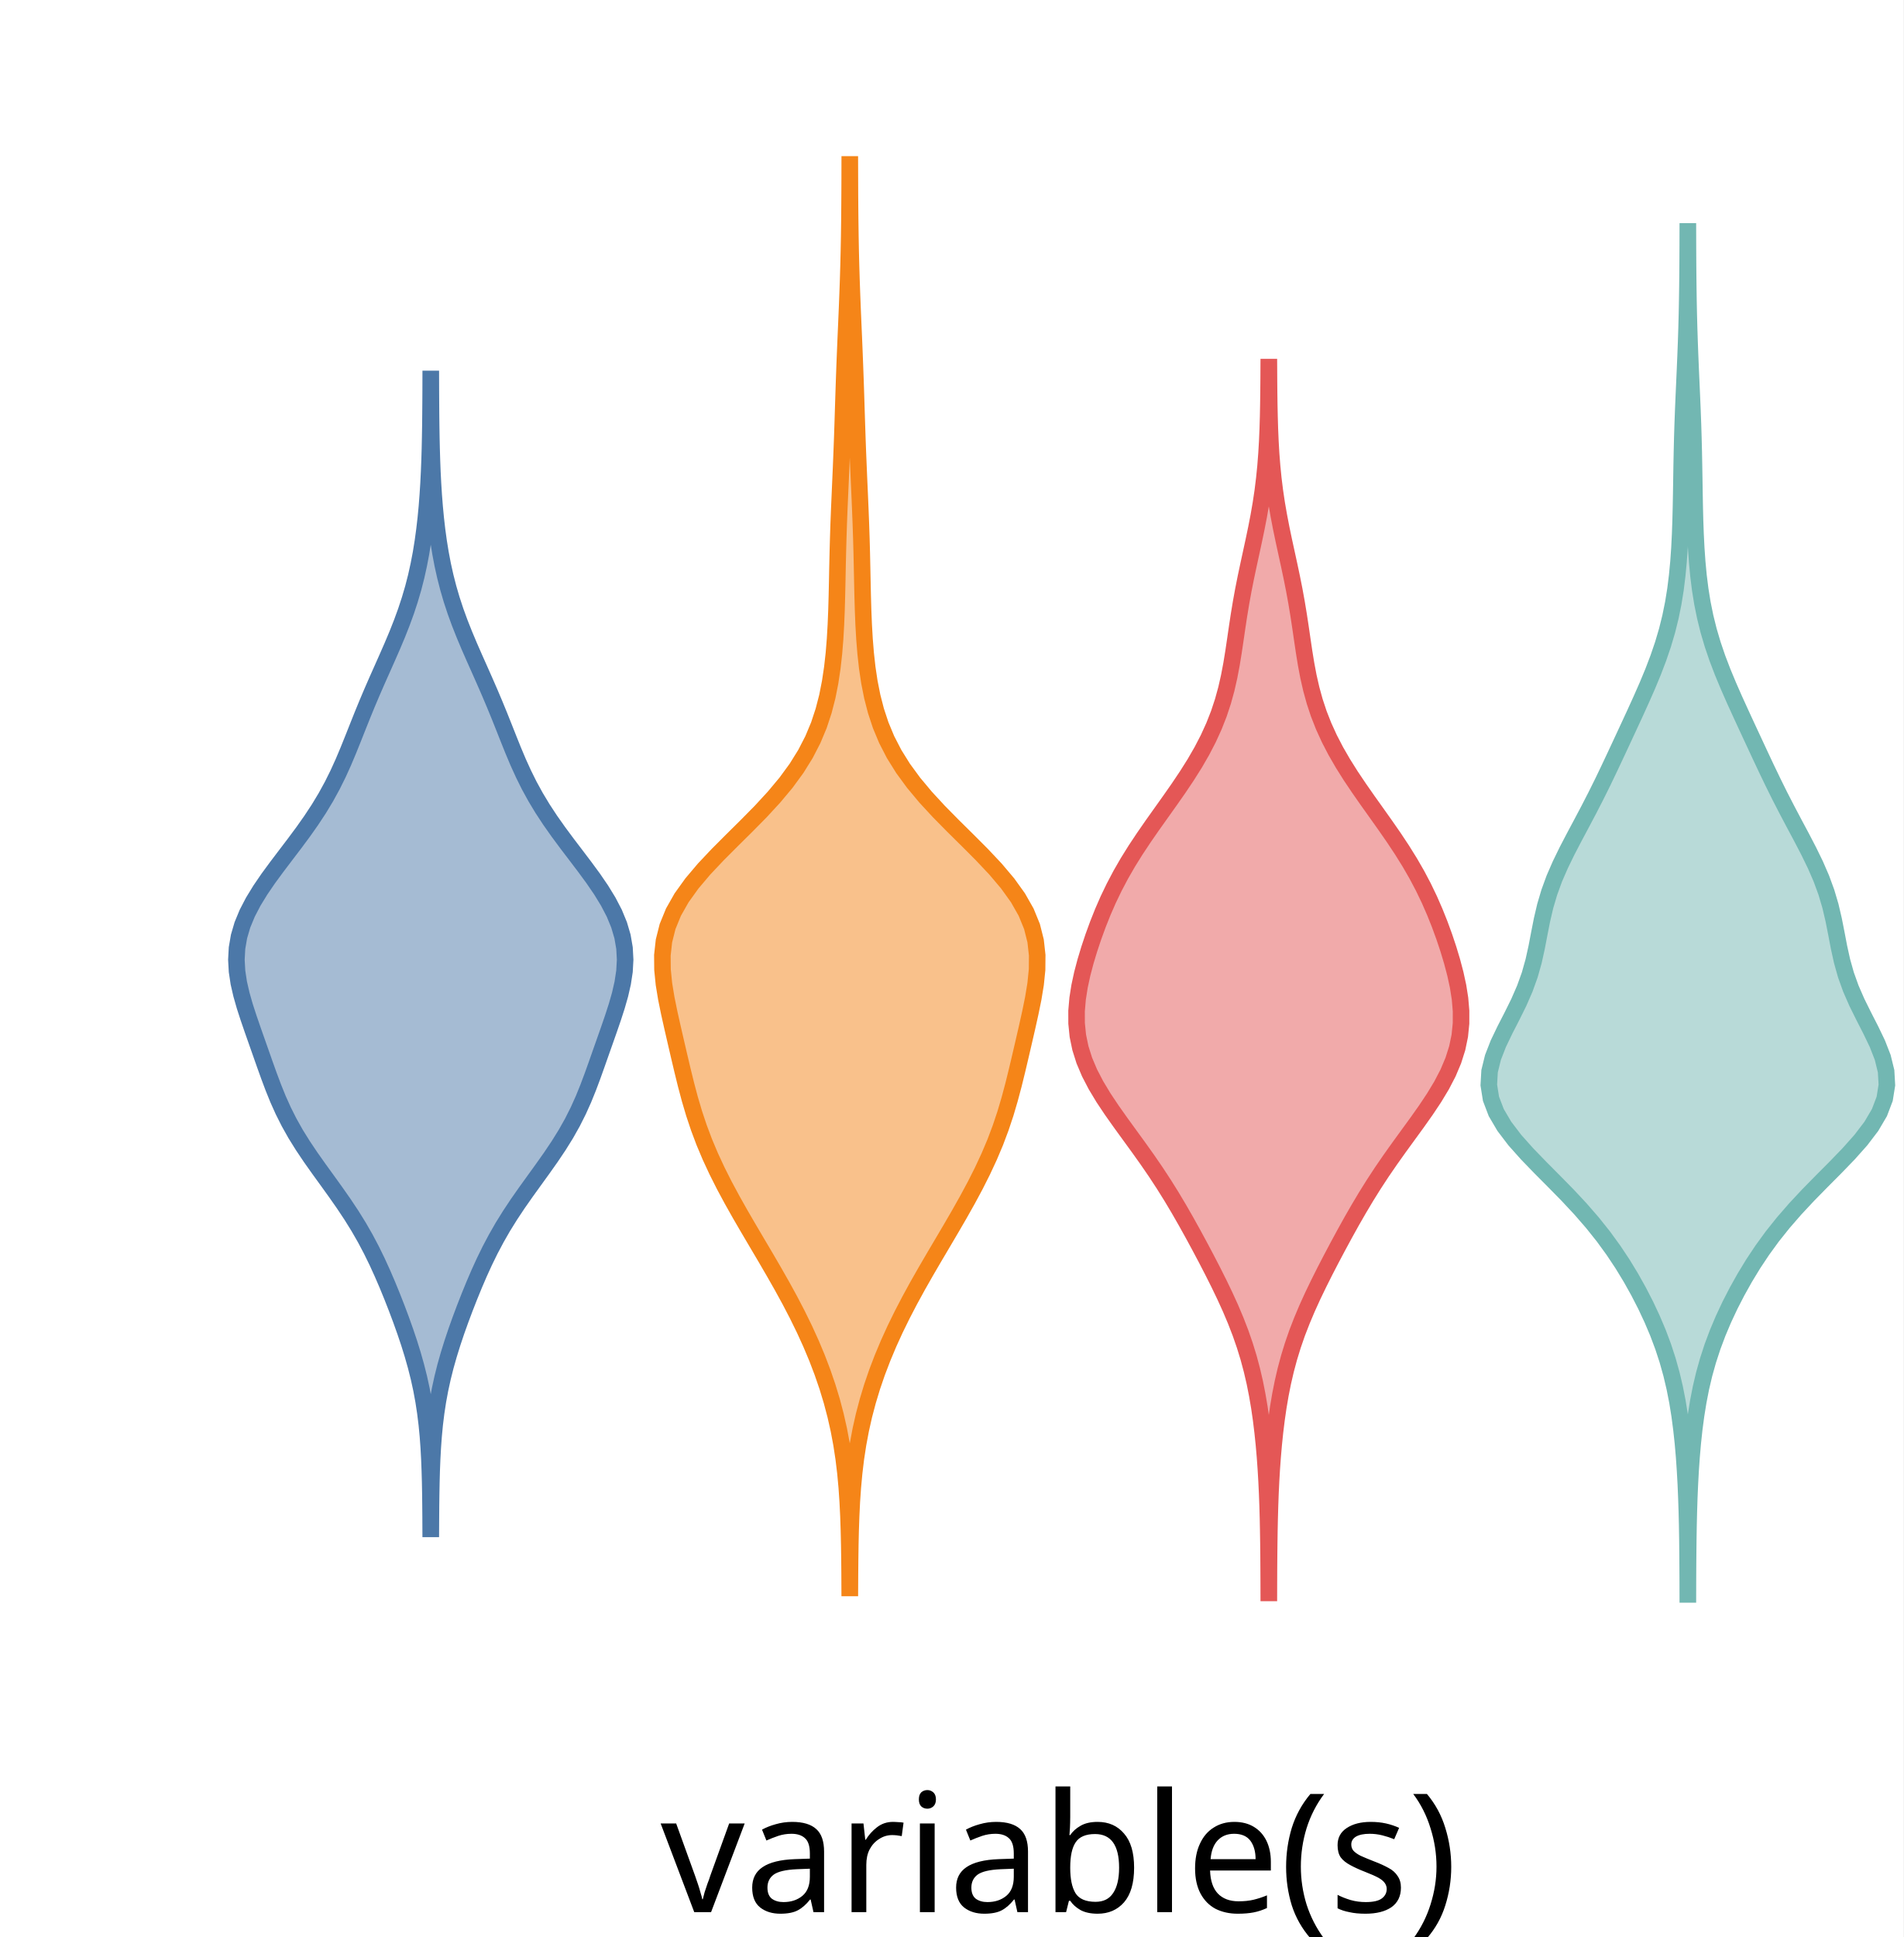
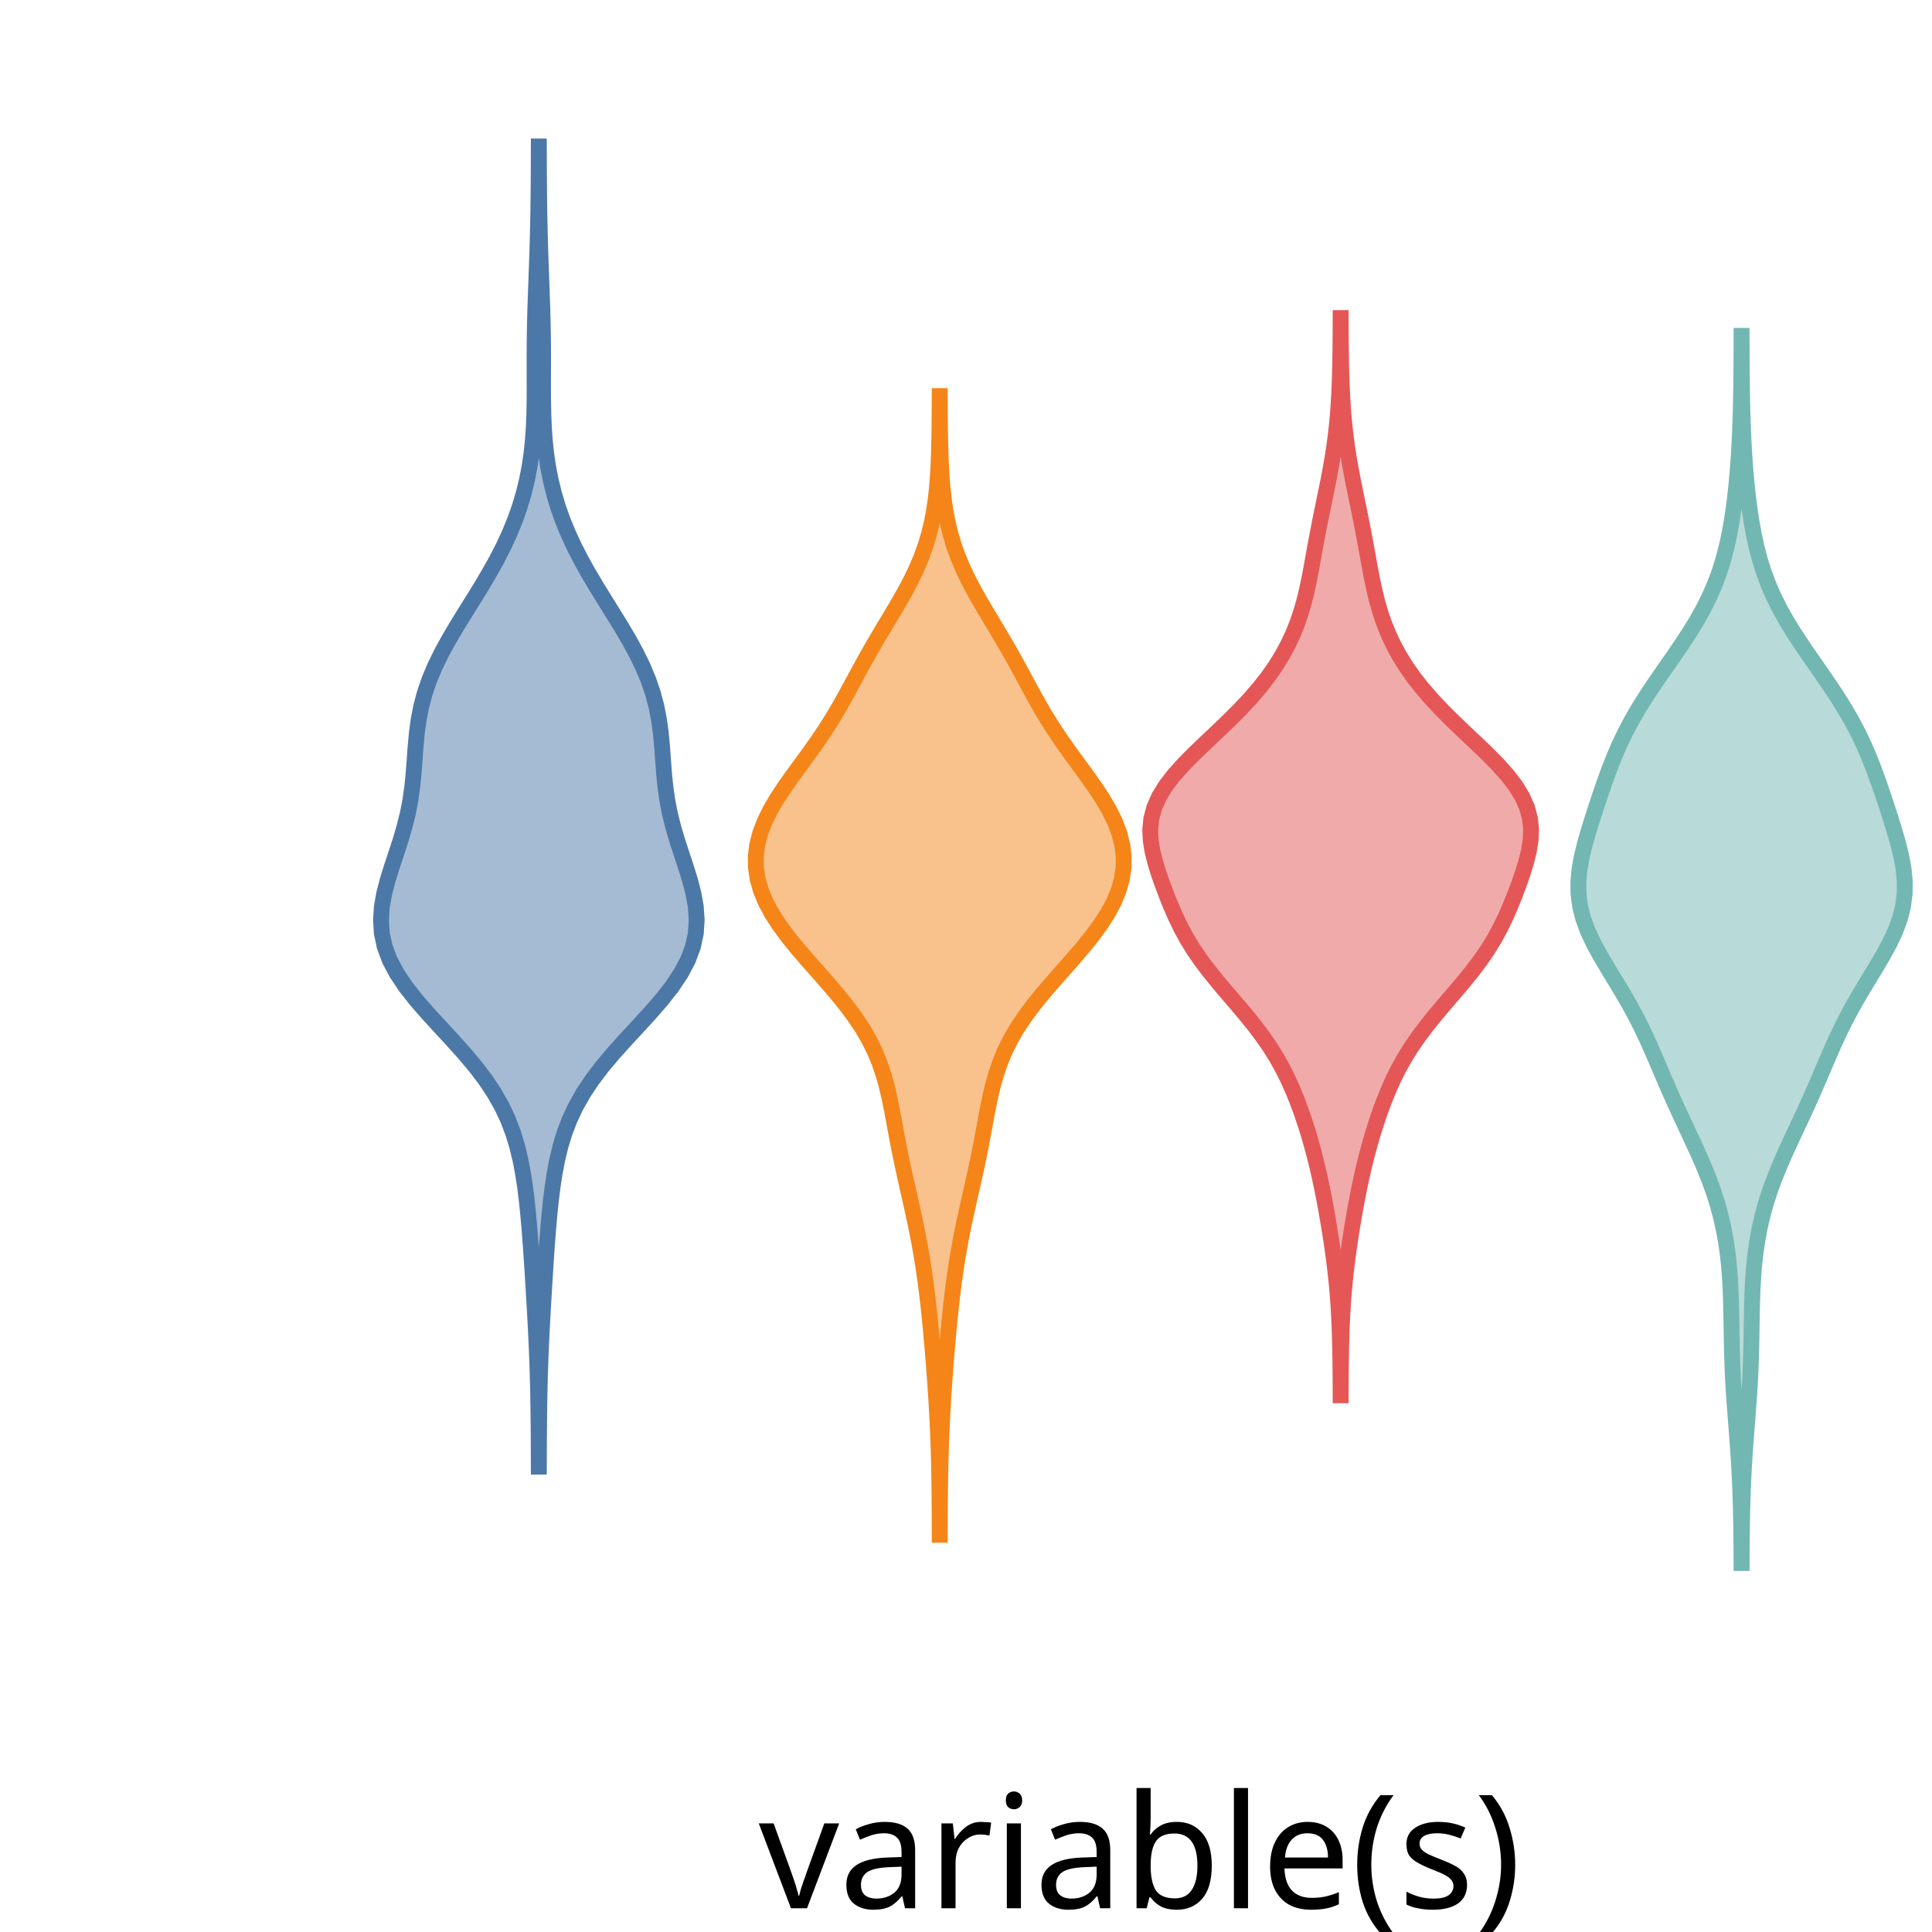
- <svg xmlns="http://www.w3.org/2000/svg" version="1.1" class="marks" width="115" height="117" viewBox="0 0 115 117">
-   <rect width="115" height="117" fill="white" />
-   <g fill="none" stroke-miterlimit="10" transform="translate(14,0)">
+ <svg xmlns="http://www.w3.org/2000/svg" version="1.1" class="marks" width="122" height="122" viewBox="0 0 122 122">
+   <rect width="122" height="122" fill="white" />
+   <g fill="none" stroke-miterlimit="10" transform="translate(22,5)">
    <g class="mark-group role-frame root" role="graphics-object" aria-roledescription="group mark container">
      <g transform="translate(0,0)">
        <path class="background" aria-hidden="true" d="M0,0h100v100h-100Z" />
        <g>
          <g class="mark-group role-axis" role="graphics-symbol" aria-roledescription="axis" aria-label="X-axis for a discrete scale with 1 value: variable(s)">
            <g transform="translate(0.5,100.5)">
              <path class="background" aria-hidden="true" d="M0,0h0v0h0Z" pointer-events="none" />
              <g>
                <g class="mark-rule role-axis-tick" pointer-events="none">
                  <line transform="translate(50,0)" x2="0" y2="5" stroke="white" stroke-width="1.01" opacity="1" />
                </g>
                <g class="mark-text role-axis-label" pointer-events="none">
                  <text text-anchor="middle" transform="translate(49.5,15)" font-family="sans-serif" font-size="10px" font-style="normal" font-weight="400" fill="black" opacity="1">variable(s)</text>
                </g>
              </g>
              <path class="foreground" aria-hidden="true" d="" pointer-events="none" display="none" />
            </g>
          </g>
-           <g class="mark-group role-axis" role="graphics-symbol" aria-roledescription="axis" aria-label="Y-axis for a linear scale with values from −4 to 6">
+           <g class="mark-group role-axis" role="graphics-symbol" aria-roledescription="axis" aria-label="Y-axis for a linear scale with values from −5 to 5">
            <g transform="translate(0.5,0.5)">
              <path class="background" aria-hidden="true" d="M0,0h0v0h0Z" pointer-events="none" />
              <g>
                <g class="mark-rule role-axis-tick" pointer-events="none">
-                   <line transform="translate(0,60)" x2="-5" y2="0" stroke="white" stroke-width="1.01" opacity="1" />
-                   <line transform="translate(0,10)" x2="-5" y2="0" stroke="white" stroke-width="1.01" opacity="1" />
+                   <line transform="translate(0,100)" x2="-5" y2="0" stroke="white" stroke-width="1.01" opacity="1" />
+                   <line transform="translate(0,50)" x2="-5" y2="0" stroke="white" stroke-width="1.01" opacity="1" />
+                   <line transform="translate(0,0)" x2="-5" y2="0" stroke="white" stroke-width="1.01" opacity="1" />
                </g>
                <g class="mark-text role-axis-label" pointer-events="none">
-                   <text text-anchor="end" transform="translate(-7,63)" font-family="sans-serif" font-size="10px" font-style="normal" font-weight="400" fill="white" opacity="1">0</text>
-                   <text text-anchor="end" transform="translate(-7,13)" font-family="sans-serif" font-size="10px" font-style="normal" font-weight="400" fill="white" opacity="1">5</text>
+                   <text text-anchor="end" transform="translate(-7,103)" font-family="sans-serif" font-size="10px" font-style="normal" font-weight="400" fill="white" opacity="1">−5</text>
+                   <text text-anchor="end" transform="translate(-7,53)" font-family="sans-serif" font-size="10px" font-style="normal" font-weight="400" fill="white" opacity="1">0</text>
+                   <text text-anchor="end" transform="translate(-7,3)" font-family="sans-serif" font-size="10px" font-style="normal" font-weight="400" fill="white" opacity="1">5</text>
                </g>
              </g>
              <path class="foreground" aria-hidden="true" d="" pointer-events="none" display="none" />
            </g>
          </g>
          <g class="mark-group role-scope" role="graphics-object" aria-roledescription="group mark container">
            <g transform="translate(0,0)">
              <path class="background" aria-hidden="true" d="M0,0h0v0h0Z" />
              <g>
                <g class="mark-group role-scope" role="graphics-object" aria-roledescription="group mark container">
                  <g transform="translate(0,0)">
                    <path class="background" aria-hidden="true" d="M0,0h24.051v100h-24.051Z" />
                    <g>
                      <g class="mark-area role-mark" role="graphics-symbol" aria-roledescription="area mark container">
-                         <path d="M12.03,92.347L12.034,91.645L12.039,90.944L12.048,90.242L12.061,89.54L12.08,88.839L12.108,88.137L12.146,87.436L12.197,86.734L12.264,86.032L12.35,85.331L12.457,84.629L12.587,83.928L12.74,83.226L12.916,82.524L13.115,81.823L13.333,81.121L13.568,80.42L13.819,79.718L14.082,79.017L14.357,78.315L14.644,77.613L14.945,76.912L15.265,76.21L15.608,75.509L15.98,74.807L16.382,74.105L16.818,73.404L17.284,72.702L17.775,72.001L18.281,71.299L18.788,70.597L19.284,69.896L19.755,69.194L20.191,68.493L20.586,67.791L20.939,67.089L21.254,66.388L21.538,65.686L21.801,64.985L22.052,64.283L22.299,63.581L22.547,62.88L22.794,62.178L23.035,61.477L23.262,60.775L23.463,60.073L23.623,59.372L23.73,58.67L23.769,57.969L23.731,57.267L23.61,56.565L23.403,55.864L23.114,55.162L22.749,54.461L22.319,53.759L21.839,53.057L21.324,52.356L20.792,51.654L20.258,50.953L19.738,50.251L19.243,49.55L18.782,48.848L18.359,48.146L17.974,47.445L17.626,46.743L17.307,46.042L17.011,45.34L16.729,44.638L16.451,43.937L16.171,43.235L15.883,42.534L15.586,41.832L15.28,41.13L14.969,40.429L14.656,39.727L14.349,39.026L14.054,38.324L13.776,37.622L13.52,36.921L13.289,36.219L13.084,35.518L12.904,34.816L12.748,34.114L12.615,33.413L12.501,32.711L12.405,32.01L12.325,31.308L12.258,30.606L12.203,29.905L12.159,29.203L12.123,28.502L12.096,27.8L12.075,27.098L12.059,26.397L12.048,25.695L12.04,24.994L12.035,24.292L12.031,23.591L12.029,22.889L12.022,22.889L12.02,23.591L12.016,24.292L12.01,24.994L12.003,25.695L11.991,26.397L11.976,27.098L11.955,27.8L11.927,28.502L11.892,29.203L11.847,29.905L11.793,30.606L11.726,31.308L11.645,32.01L11.549,32.711L11.436,33.413L11.302,34.114L11.147,34.816L10.967,35.518L10.761,36.219L10.53,36.921L10.274,37.622L9.997,38.324L9.701,39.026L9.394,39.727L9.082,40.429L8.77,41.13L8.464,41.832L8.167,42.534L7.88,43.235L7.6,43.937L7.322,44.638L7.039,45.34L6.743,46.042L6.425,46.743L6.076,47.445L5.692,48.146L5.269,48.848L4.807,49.55L4.313,50.251L3.792,50.953L3.259,51.654L2.727,52.356L2.212,53.057L1.732,53.759L1.302,54.461L0.937,55.162L0.647,55.864L0.441,56.565L0.32,57.267L0.282,57.969L0.321,58.67L0.427,59.372L0.588,60.073L0.788,60.775L1.016,61.477L1.257,62.178L1.504,62.88L1.751,63.581L1.998,64.283L2.25,64.985L2.513,65.686L2.797,66.388L3.112,67.089L3.465,67.791L3.859,68.493L4.295,69.194L4.766,69.896L5.262,70.597L5.77,71.299L6.275,72.001L6.766,72.702L7.233,73.404L7.668,74.105L8.071,74.807L8.442,75.509L8.785,76.21L9.105,76.912L9.407,77.613L9.694,78.315L9.969,79.017L10.232,79.718L10.482,80.42L10.718,81.121L10.936,81.823L11.134,82.524L11.311,83.226L11.464,83.928L11.593,84.629L11.7,85.331L11.786,86.032L11.854,86.734L11.905,87.436L11.943,88.137L11.97,88.839L11.99,89.54L12.003,90.242L12.011,90.944L12.017,91.645L12.02,92.347Z" fill="#4c78a8" fill-opacity="0.5" stroke="#4c78a8" stroke-width="1" />
+                         <path d="M12.028,87.618L12.03,86.776L12.034,85.934L12.04,85.091L12.049,84.249L12.061,83.407L12.078,82.565L12.101,81.723L12.129,80.881L12.163,80.039L12.202,79.196L12.246,78.354L12.292,77.512L12.342,76.67L12.393,75.828L12.446,74.986L12.502,74.144L12.562,73.302L12.628,72.459L12.703,71.617L12.791,70.775L12.896,69.933L13.024,69.091L13.185,68.249L13.386,67.407L13.641,66.564L13.96,65.722L14.354,64.88L14.829,64.038L15.389,63.196L16.028,62.354L16.736,61.512L17.492,60.67L18.272,59.827L19.044,58.985L19.777,58.143L20.438,57.301L21,56.459L21.444,55.617L21.758,54.775L21.939,53.932L21.994,53.09L21.936,52.248L21.786,51.406L21.566,50.564L21.304,49.722L21.024,48.88L20.751,48.038L20.504,47.195L20.296,46.353L20.134,45.511L20.016,44.669L19.932,43.827L19.869,42.985L19.808,42.143L19.73,41.3L19.616,40.458L19.453,39.616L19.229,38.774L18.941,37.932L18.589,37.09L18.178,36.248L17.718,35.406L17.221,34.563L16.702,33.721L16.176,32.879L15.658,32.037L15.158,31.195L14.689,30.353L14.257,29.511L13.868,28.668L13.524,27.826L13.227,26.984L12.977,26.142L12.772,25.3L12.609,24.458L12.487,23.616L12.399,22.774L12.342,21.931L12.31,21.089L12.295,20.247L12.292,19.405L12.294,18.563L12.296,17.721L12.293,16.879L12.283,16.036L12.266,15.194L12.243,14.352L12.214,13.51L12.183,12.668L12.152,11.826L12.123,10.984L12.097,10.142L12.077,9.299L12.06,8.457L12.048,7.615L12.04,6.773L12.034,5.931L12.03,5.089L12.028,4.247L12.022,4.247L12.02,5.089L12.017,5.931L12.011,6.773L12.002,7.615L11.99,8.457L11.974,9.299L11.953,10.142L11.928,10.984L11.899,11.826L11.868,12.668L11.837,13.51L11.808,14.352L11.784,15.194L11.767,16.036L11.758,16.879L11.755,17.721L11.757,18.563L11.759,19.405L11.756,20.247L11.741,21.089L11.708,21.931L11.651,22.774L11.564,23.616L11.441,24.458L11.279,25.3L11.074,26.142L10.824,26.984L10.527,27.826L10.183,28.668L9.794,29.511L9.362,30.353L8.892,31.195L8.393,32.037L7.874,32.879L7.348,33.721L6.83,34.563L6.333,35.406L5.873,36.248L5.462,37.09L5.109,37.932L4.821,38.774L4.598,39.616L4.435,40.458L4.321,41.3L4.243,42.143L4.182,42.985L4.118,43.827L4.035,44.669L3.917,45.511L3.755,46.353L3.547,47.195L3.3,48.038L3.027,48.88L2.747,49.722L2.484,50.564L2.265,51.406L2.114,52.248L2.057,53.09L2.111,53.932L2.292,54.775L2.606,55.617L3.05,56.459L3.613,57.301L4.274,58.143L5.006,58.985L5.779,59.827L6.559,60.67L7.315,61.512L8.023,62.354L8.662,63.196L9.221,64.038L9.697,64.88L10.09,65.722L10.409,66.564L10.664,67.407L10.866,68.249L11.026,69.091L11.155,69.933L11.26,70.775L11.347,71.617L11.423,72.459L11.489,73.302L11.549,74.144L11.605,74.986L11.658,75.828L11.709,76.67L11.758,77.512L11.805,78.354L11.849,79.196L11.888,80.039L11.922,80.881L11.95,81.723L11.972,82.565L11.989,83.407L12.002,84.249L12.011,85.091L12.016,85.934L12.02,86.776L12.022,87.618Z" fill="#4c78a8" fill-opacity="0.5" stroke="#4c78a8" stroke-width="1" />
                      </g>
                    </g>
                    <path class="foreground" aria-hidden="true" d="" display="none" />
                  </g>
                  <g transform="translate(25.31646,0)">
                    <path class="background" aria-hidden="true" d="M0,0h24.051v100h-24.051Z" />
                    <g>
                      <g class="mark-area role-mark" role="graphics-symbol" aria-roledescription="area mark container">
-                         <path d="M12.031,95.917L12.036,95.049L12.044,94.18L12.056,93.312L12.076,92.443L12.106,91.575L12.148,90.706L12.208,89.838L12.288,88.969L12.392,88.1L12.525,87.232L12.688,86.363L12.883,85.495L13.113,84.626L13.376,83.758L13.674,82.889L14.006,82.021L14.37,81.152L14.766,80.284L15.192,79.415L15.644,78.547L16.119,77.678L16.613,76.81L17.12,75.941L17.633,75.073L18.145,74.204L18.649,73.336L19.138,72.467L19.605,71.599L20.043,70.73L20.447,69.861L20.814,68.993L21.141,68.124L21.431,67.256L21.687,66.387L21.919,65.519L22.133,64.65L22.338,63.782L22.54,62.913L22.74,62.045L22.933,61.176L23.11,60.308L23.253,59.439L23.341,58.571L23.349,57.702L23.253,56.834L23.034,55.965L22.679,55.097L22.185,54.228L21.561,53.36L20.826,52.491L20.008,51.623L19.141,50.754L18.262,49.885L17.407,49.017L16.605,48.148L15.88,47.28L15.244,46.411L14.703,45.543L14.255,44.674L13.893,43.806L13.606,42.937L13.382,42.069L13.21,41.2L13.08,40.332L12.984,39.463L12.914,38.595L12.864,37.726L12.829,36.858L12.804,35.989L12.785,35.121L12.767,34.252L12.748,33.384L12.724,32.515L12.695,31.646L12.661,30.778L12.624,29.909L12.585,29.041L12.548,28.172L12.512,27.304L12.48,26.435L12.451,25.567L12.423,24.698L12.396,23.83L12.367,22.961L12.335,22.093L12.301,21.224L12.265,20.356L12.227,19.487L12.19,18.619L12.156,17.75L12.125,16.882L12.099,16.013L12.077,15.145L12.061,14.276L12.049,13.408L12.04,12.539L12.034,11.67L12.031,10.802L12.028,9.933L12.022,9.933L12.02,10.802L12.016,11.67L12.01,12.539L12.002,13.408L11.99,14.276L11.973,15.145L11.952,16.013L11.926,16.882L11.895,17.75L11.861,18.619L11.824,19.487L11.786,20.356L11.75,21.224L11.715,22.093L11.684,22.961L11.655,23.83L11.627,24.698L11.6,25.567L11.571,26.435L11.538,27.304L11.503,28.172L11.465,29.041L11.427,29.909L11.389,30.778L11.355,31.646L11.327,32.515L11.303,33.384L11.283,34.252L11.266,35.121L11.247,35.989L11.222,36.858L11.187,37.726L11.137,38.595L11.067,39.463L10.97,40.332L10.84,41.2L10.669,42.069L10.445,42.937L10.158,43.806L9.795,44.674L9.347,45.543L8.807,46.411L8.171,47.28L7.445,48.148L6.644,49.017L5.788,49.885L4.91,50.754L4.043,51.623L3.224,52.491L2.489,53.36L1.865,54.228L1.372,55.097L1.017,55.965L0.798,56.834L0.702,57.702L0.71,58.571L0.797,59.439L0.94,60.308L1.117,61.176L1.311,62.045L1.511,62.913L1.713,63.782L1.918,64.65L2.132,65.519L2.363,66.387L2.62,67.256L2.91,68.124L3.237,68.993L3.603,69.861L4.007,70.73L4.445,71.599L4.912,72.467L5.401,73.336L5.906,74.204L6.418,75.073L6.931,75.941L7.437,76.81L7.931,77.678L8.407,78.547L8.859,79.415L9.285,80.284L9.68,81.152L10.045,82.021L10.376,82.889L10.674,83.758L10.938,84.626L11.167,85.495L11.363,86.363L11.526,87.232L11.658,88.1L11.763,88.969L11.843,89.838L11.902,90.706L11.945,91.575L11.974,92.443L11.994,93.312L12.007,94.18L12.015,95.049L12.019,95.917Z" fill="#f58518" fill-opacity="0.5" stroke="#f58518" stroke-width="1" />
+                         <path d="M12.028,91.919L12.03,91.192L12.034,90.466L12.039,89.74L12.046,89.013L12.056,88.287L12.069,87.561L12.088,86.835L12.111,86.108L12.139,85.382L12.173,84.656L12.211,83.929L12.255,83.203L12.304,82.477L12.356,81.75L12.411,81.024L12.47,80.298L12.532,79.571L12.599,78.845L12.67,78.119L12.747,77.392L12.831,76.666L12.924,75.94L13.026,75.213L13.14,74.487L13.264,73.761L13.4,73.034L13.547,72.308L13.702,71.582L13.864,70.855L14.029,70.129L14.192,69.403L14.352,68.676L14.504,67.95L14.648,67.224L14.784,66.497L14.918,65.771L15.054,65.045L15.202,64.318L15.372,63.592L15.574,62.866L15.819,62.139L16.117,61.413L16.474,60.687L16.894,59.96L17.375,59.234L17.913,58.508L18.5,57.781L19.121,57.055L19.761,56.329L20.402,55.602L21.027,54.876L21.616,54.15L22.153,53.423L22.623,52.697L23.013,51.971L23.316,51.244L23.523,50.518L23.632,49.792L23.641,49.065L23.55,48.339L23.363,47.613L23.087,46.886L22.73,46.16L22.305,45.434L21.826,44.707L21.312,43.981L20.781,43.255L20.251,42.528L19.736,41.802L19.247,41.076L18.788,40.349L18.358,39.623L17.951,38.897L17.557,38.17L17.166,37.444L16.769,36.718L16.36,35.991L15.937,35.265L15.504,34.539L15.067,33.812L14.637,33.086L14.225,32.36L13.841,31.633L13.492,30.907L13.186,30.181L12.923,29.454L12.705,28.728L12.529,28.002L12.39,27.275L12.284,26.549L12.204,25.823L12.146,25.096L12.105,24.37L12.077,23.644L12.058,22.917L12.045,22.191L12.037,21.465L12.032,20.738L12.029,20.012L12.021,20.012L12.018,20.738L12.013,21.465L12.005,22.191L11.993,22.917L11.974,23.644L11.945,24.37L11.904,25.096L11.847,25.823L11.767,26.549L11.661,27.275L11.522,28.002L11.345,28.728L11.127,29.454L10.865,30.181L10.558,30.907L10.21,31.633L9.826,32.36L9.413,33.086L8.984,33.812L8.547,34.539L8.114,35.265L7.691,35.991L7.282,36.718L6.884,37.444L6.493,38.17L6.099,38.897L5.692,39.623L5.262,40.349L4.804,41.076L4.314,41.802L3.8,42.528L3.269,43.255L2.739,43.981L2.225,44.707L1.746,45.434L1.321,46.16L0.964,46.886L0.687,47.613L0.501,48.339L0.41,49.065L0.419,49.792L0.527,50.518L0.735,51.244L1.037,51.971L1.428,52.697L1.898,53.423L2.435,54.15L3.024,54.876L3.648,55.602L4.29,56.329L4.93,57.055L5.551,57.781L6.137,58.508L6.675,59.234L7.157,59.96L7.576,60.687L7.933,61.413L8.231,62.139L8.477,62.866L8.679,63.592L8.848,64.318L8.996,65.045L9.133,65.771L9.266,66.497L9.403,67.224L9.547,67.95L9.699,68.676L9.858,69.403L10.022,70.129L10.186,70.855L10.348,71.582L10.504,72.308L10.65,73.034L10.786,73.761L10.911,74.487L11.024,75.213L11.127,75.94L11.22,76.666L11.304,77.392L11.381,78.119L11.452,78.845L11.518,79.571L11.581,80.298L11.639,81.024L11.695,81.75L11.747,82.477L11.795,83.203L11.839,83.929L11.878,84.656L11.912,85.382L11.94,86.108L11.963,86.835L11.981,87.561L11.995,88.287L12.005,89.013L12.012,89.74L12.017,90.466L12.02,91.192L12.022,91.919Z" fill="#f58518" fill-opacity="0.5" stroke="#f58518" stroke-width="1" />
                      </g>
                    </g>
                    <path class="foreground" aria-hidden="true" d="" display="none" />
                  </g>
                  <g transform="translate(50.63291,0)">
                    <path class="background" aria-hidden="true" d="M0,0h24.051v100h-24.051Z" />
                    <g>
                      <g class="mark-area role-mark" role="graphics-symbol" aria-roledescription="area mark container">
-                         <path d="M12.029,96.217L12.031,95.469L12.034,94.721L12.04,93.973L12.048,93.225L12.059,92.478L12.075,91.73L12.096,90.982L12.123,90.234L12.158,89.486L12.202,88.738L12.256,87.99L12.321,87.242L12.398,86.494L12.49,85.747L12.598,84.999L12.725,84.251L12.874,83.503L13.047,82.755L13.248,82.007L13.478,81.259L13.737,80.511L14.027,79.764L14.343,79.016L14.683,78.268L15.044,77.52L15.419,76.772L15.807,76.024L16.204,75.276L16.609,74.528L17.024,73.78L17.453,73.033L17.899,72.285L18.366,71.537L18.856,70.789L19.37,70.041L19.902,69.293L20.446,68.545L20.99,67.797L21.519,67.049L22.016,66.302L22.467,65.554L22.856,64.806L23.172,64.058L23.409,63.31L23.564,62.562L23.639,61.814L23.64,61.066L23.577,60.319L23.459,59.571L23.296,58.823L23.099,58.075L22.874,57.327L22.624,56.579L22.351,55.831L22.052,55.083L21.725,54.335L21.366,53.588L20.971,52.84L20.54,52.092L20.074,51.344L19.578,50.596L19.059,49.848L18.528,49.1L17.995,48.352L17.473,47.604L16.971,46.857L16.501,46.109L16.069,45.361L15.681,44.613L15.34,43.865L15.046,43.117L14.798,42.369L14.592,41.621L14.421,40.873L14.28,40.126L14.158,39.378L14.047,38.63L13.938,37.882L13.824,37.134L13.7,36.386L13.564,35.638L13.415,34.89L13.257,34.143L13.094,33.395L12.931,32.647L12.775,31.899L12.631,31.151L12.501,30.403L12.39,29.655L12.297,28.907L12.223,28.159L12.164,27.412L12.121,26.664L12.089,25.916L12.067,25.168L12.051,24.42L12.041,23.672L12.035,22.924L12.031,22.176L12.02,22.176L12.016,22.924L12.009,23.672L11.999,24.42L11.984,25.168L11.962,25.916L11.93,26.664L11.886,27.412L11.828,28.159L11.753,28.907L11.661,29.655L11.549,30.403L11.42,31.151L11.275,31.899L11.119,32.647L10.957,33.395L10.794,34.143L10.636,34.89L10.487,35.638L10.351,36.386L10.227,37.134L10.113,37.882L10.004,38.63L9.893,39.378L9.771,40.126L9.629,40.873L9.459,41.621L9.253,42.369L9.005,43.117L8.711,43.865L8.37,44.613L7.982,45.361L7.55,46.109L7.079,46.857L6.578,47.604L6.055,48.352L5.523,49.1L4.991,49.848L4.473,50.596L3.976,51.344L3.51,52.092L3.079,52.84L2.685,53.588L2.325,54.335L1.998,55.083L1.7,55.831L1.427,56.579L1.177,57.327L0.951,58.075L0.754,58.823L0.592,59.571L0.474,60.319L0.41,61.066L0.412,61.814L0.487,62.562L0.642,63.31L0.878,64.058L1.195,64.806L1.584,65.554L2.034,66.302L2.532,67.049L3.061,67.797L3.604,68.545L4.148,69.293L4.681,70.041L5.195,70.789L5.685,71.537L6.152,72.285L6.598,73.033L7.026,73.78L7.442,74.528L7.847,75.276L8.244,76.024L8.631,76.772L9.007,77.52L9.367,78.268L9.708,79.016L10.024,79.764L10.313,80.511L10.573,81.259L10.803,82.007L11.003,82.755L11.177,83.503L11.325,84.251L11.453,84.999L11.561,85.747L11.652,86.494L11.73,87.242L11.795,87.99L11.848,88.738L11.892,89.486L11.927,90.234L11.955,90.982L11.976,91.73L11.991,92.478L12.003,93.225L12.011,93.973L12.016,94.721L12.02,95.469L12.022,96.217Z" fill="#e45756" fill-opacity="0.5" stroke="#e45756" stroke-width="1" />
+                         <path d="M12.029,83.109L12.032,82.421L12.036,81.734L12.043,81.047L12.053,80.36L12.068,79.673L12.089,78.986L12.118,78.299L12.155,77.611L12.202,76.924L12.26,76.237L12.329,75.55L12.408,74.863L12.497,74.176L12.595,73.489L12.701,72.801L12.814,72.114L12.933,71.427L13.06,70.74L13.195,70.053L13.341,69.366L13.497,68.678L13.667,67.991L13.852,67.304L14.051,66.617L14.266,65.93L14.499,65.243L14.753,64.556L15.03,63.868L15.336,63.181L15.677,62.494L16.06,61.807L16.488,61.12L16.963,60.433L17.482,59.746L18.038,59.058L18.618,58.371L19.208,57.684L19.79,56.997L20.346,56.31L20.864,55.623L21.334,54.935L21.753,54.248L22.125,53.561L22.455,52.874L22.754,52.187L23.03,51.5L23.288,50.813L23.526,50.125L23.738,49.438L23.909,48.751L24.02,48.064L24.051,47.377L23.981,46.69L23.798,46.002L23.494,45.315L23.073,44.628L22.544,43.941L21.928,43.254L21.249,42.567L20.532,41.88L19.803,41.192L19.086,40.505L18.399,39.818L17.755,39.131L17.162,38.444L16.624,37.757L16.143,37.07L15.718,36.382L15.347,35.695L15.026,35.008L14.752,34.321L14.519,33.634L14.323,32.947L14.156,32.259L14.01,31.572L13.879,30.885L13.754,30.198L13.63,29.511L13.503,28.824L13.371,28.137L13.233,27.449L13.091,26.762L12.95,26.075L12.811,25.388L12.68,24.701L12.558,24.014L12.45,23.326L12.355,22.639L12.276,21.952L12.211,21.265L12.159,20.578L12.119,19.891L12.09,19.204L12.068,18.516L12.053,17.829L12.043,17.142L12.036,16.455L12.032,15.768L12.029,15.081L12.022,15.081L12.019,15.768L12.015,16.455L12.008,17.142L11.998,17.829L11.983,18.516L11.961,19.204L11.931,19.891L11.891,20.578L11.84,21.265L11.775,21.952L11.695,22.639L11.601,23.326L11.492,24.014L11.371,24.701L11.24,25.388L11.101,26.075L10.959,26.762L10.818,27.449L10.68,28.137L10.547,28.824L10.42,29.511L10.296,30.198L10.172,30.885L10.04,31.572L9.895,32.259L9.728,32.947L9.531,33.634L9.299,34.321L9.025,35.008L8.704,35.695L8.332,36.382L7.907,37.07L7.427,37.757L6.889,38.444L6.296,39.131L5.652,39.818L4.964,40.505L4.247,41.192L3.519,41.88L2.802,42.567L2.122,43.254L1.506,43.941L0.978,44.628L0.556,45.315L0.253,46.002L0.069,46.69L0,47.377L0.03,48.064L0.141,48.751L0.312,49.438L0.524,50.125L0.763,50.813L1.021,51.5L1.297,52.187L1.596,52.874L1.926,53.561L2.297,54.248L2.717,54.935L3.187,55.623L3.705,56.31L4.261,56.997L4.842,57.684L5.432,58.371L6.013,59.058L6.569,59.746L7.088,60.433L7.563,61.12L7.991,61.807L8.373,62.494L8.715,63.181L9.021,63.868L9.298,64.556L9.551,65.243L9.784,65.93L10,66.617L10.199,67.304L10.383,67.991L10.553,68.678L10.71,69.366L10.855,70.053L10.991,70.74L11.117,71.427L11.237,72.114L11.35,72.801L11.456,73.489L11.553,74.176L11.643,74.863L11.722,75.55L11.791,76.237L11.849,76.924L11.896,77.611L11.933,78.299L11.961,78.986L11.982,79.673L11.997,80.36L12.008,81.047L12.015,81.734L12.019,82.421L12.022,83.109Z" fill="#e45756" fill-opacity="0.5" stroke="#e45756" stroke-width="1" />
                      </g>
                    </g>
                    <path class="foreground" aria-hidden="true" d="" display="none" />
                  </g>
                  <g transform="translate(75.94937,0)">
                    <path class="background" aria-hidden="true" d="M0,0h24.051v100h-24.051Z" />
                    <g>
                      <g class="mark-area role-mark" role="graphics-symbol" aria-roledescription="area mark container">
-                         <path d="M12.029,96.307L12.031,95.475L12.035,94.644L12.042,93.812L12.051,92.981L12.065,92.149L12.085,91.317L12.111,90.486L12.147,89.654L12.192,88.823L12.25,87.991L12.322,87.159L12.411,86.328L12.521,85.496L12.655,84.664L12.817,83.833L13.013,83.001L13.246,82.17L13.518,81.338L13.83,80.506L14.181,79.675L14.571,78.843L14.999,78.012L15.464,77.18L15.97,76.348L16.522,75.517L17.127,74.685L17.791,73.854L18.514,73.022L19.291,72.19L20.106,71.359L20.934,70.527L21.739,69.695L22.479,68.864L23.113,68.032L23.602,67.201L23.918,66.369L24.051,65.537L24.004,64.706L23.8,63.874L23.476,63.043L23.076,62.211L22.65,61.379L22.239,60.548L21.875,59.716L21.577,58.885L21.343,58.053L21.159,57.221L21,56.39L20.836,55.558L20.641,54.726L20.395,53.895L20.09,53.063L19.729,52.232L19.323,51.4L18.89,50.568L18.446,49.737L18.007,48.905L17.579,48.074L17.167,47.242L16.767,46.41L16.376,45.579L15.989,44.747L15.602,43.916L15.218,43.084L14.839,42.252L14.474,41.421L14.128,40.589L13.81,39.757L13.527,38.926L13.281,38.094L13.075,37.263L12.906,36.431L12.772,35.599L12.668,34.768L12.59,33.936L12.532,33.105L12.49,32.273L12.46,31.441L12.439,30.61L12.424,29.778L12.411,28.947L12.397,28.115L12.381,27.283L12.36,26.452L12.334,25.62L12.303,24.788L12.268,23.957L12.231,23.125L12.194,22.294L12.159,21.462L12.128,20.63L12.101,19.799L12.079,18.967L12.062,18.136L12.05,17.304L12.041,16.472L12.035,15.641L12.031,14.809L12.029,13.978L12.022,13.978L12.02,14.809L12.016,15.641L12.01,16.472L12.001,17.304L11.988,18.136L11.972,18.967L11.95,19.799L11.923,20.63L11.891,21.462L11.856,22.294L11.819,23.125L11.782,23.957L11.747,24.788L11.716,25.62L11.69,26.452L11.67,27.283L11.653,28.115L11.64,28.947L11.627,29.778L11.611,30.61L11.59,31.441L11.561,32.273L11.519,33.105L11.461,33.936L11.382,34.768L11.279,35.599L11.145,36.431L10.976,37.263L10.77,38.094L10.524,38.926L10.24,39.757L9.923,40.589L9.577,41.421L9.211,42.252L8.833,43.084L8.448,43.916L8.062,44.747L7.674,45.579L7.283,46.41L6.884,47.242L6.471,48.074L6.044,48.905L5.604,49.737L5.161,50.568L4.727,51.4L4.322,52.232L3.96,53.063L3.656,53.895L3.41,54.726L3.215,55.558L3.051,56.39L2.892,57.221L2.708,58.053L2.474,58.885L2.175,59.716L1.812,60.548L1.401,61.379L0.974,62.211L0.575,63.043L0.251,63.874L0.047,64.706L0,65.537L0.132,66.369L0.449,67.201L0.938,68.032L1.571,68.864L2.312,69.695L3.117,70.527L3.944,71.359L4.76,72.19L5.537,73.022L6.26,73.854L6.923,74.685L7.528,75.517L8.081,76.348L8.587,77.18L9.052,78.012L9.479,78.843L9.869,79.675L10.221,80.506L10.533,81.338L10.805,82.17L11.037,83.001L11.233,83.833L11.396,84.664L11.53,85.496L11.639,86.328L11.729,87.159L11.801,87.991L11.858,88.823L11.904,89.654L11.939,90.486L11.966,91.317L11.986,92.149L12,92.981L12.009,93.812L12.015,94.644L12.02,95.475L12.022,96.307Z" fill="#72b7b2" fill-opacity="0.5" stroke="#72b7b2" stroke-width="1" />
+                         <path d="M12.031,93.7L12.035,92.918L12.041,92.135L12.051,91.352L12.065,90.569L12.085,89.787L12.111,89.004L12.146,88.221L12.188,87.438L12.238,86.656L12.294,85.873L12.355,85.09L12.416,84.307L12.475,83.525L12.528,82.742L12.572,81.959L12.607,81.176L12.631,80.394L12.648,79.611L12.66,78.828L12.672,78.045L12.689,77.263L12.716,76.48L12.759,75.697L12.821,74.914L12.906,74.131L13.02,73.349L13.164,72.566L13.343,71.783L13.557,71L13.808,70.218L14.093,69.435L14.41,68.652L14.751,67.869L15.109,67.087L15.476,66.304L15.842,65.521L16.201,64.738L16.551,63.956L16.891,63.173L17.224,62.39L17.56,61.607L17.905,60.825L18.271,60.042L18.664,59.259L19.087,58.476L19.539,57.694L20.011,56.911L20.488,56.128L20.95,55.345L21.375,54.563L21.741,53.78L22.029,52.997L22.225,52.214L22.324,51.431L22.331,50.649L22.256,49.866L22.113,49.083L21.922,48.3L21.698,47.518L21.456,46.735L21.204,45.952L20.944,45.169L20.675,44.387L20.39,43.604L20.083,42.821L19.746,42.038L19.372,41.256L18.957,40.473L18.501,39.69L18.009,38.907L17.487,38.125L16.947,37.342L16.401,36.559L15.863,35.776L15.348,34.994L14.867,34.211L14.429,33.428L14.04,32.645L13.701,31.862L13.412,31.08L13.169,30.297L12.965,29.514L12.796,28.731L12.654,27.949L12.535,27.166L12.435,26.383L12.35,25.6L12.279,24.818L12.22,24.035L12.171,23.252L12.132,22.469L12.101,21.687L12.078,20.904L12.061,20.121L12.048,19.338L12.04,18.556L12.034,17.773L12.031,16.99L12.028,16.207L12.022,16.207L12.02,16.99L12.016,17.773L12.011,18.556L12.002,19.338L11.99,20.121L11.973,20.904L11.95,21.687L11.919,22.469L11.88,23.252L11.831,24.035L11.772,24.818L11.7,25.6L11.616,26.383L11.515,27.166L11.396,27.949L11.255,28.731L11.085,29.514L10.882,30.297L10.639,31.08L10.35,31.862L10.011,32.645L9.622,33.428L9.184,34.211L8.703,34.994L8.187,35.776L7.65,36.559L7.104,37.342L6.564,38.125L6.042,38.907L5.549,39.69L5.094,40.473L4.679,41.256L4.305,42.038L3.967,42.821L3.66,43.604L3.376,44.387L3.107,45.169L2.847,45.952L2.594,46.735L2.352,47.518L2.129,48.3L1.937,49.083L1.795,49.866L1.719,50.649L1.726,51.431L1.826,52.214L2.022,52.997L2.309,53.78L2.675,54.563L3.101,55.345L3.563,56.128L4.04,56.911L4.512,57.694L4.964,58.476L5.387,59.259L5.78,60.042L6.145,60.825L6.491,61.607L6.826,62.39L7.16,63.173L7.5,63.956L7.849,64.738L8.209,65.521L8.575,66.304L8.941,67.087L9.3,67.869L9.641,68.652L9.957,69.435L10.243,70.218L10.493,71L10.708,71.783L10.886,72.566L11.031,73.349L11.144,74.131L11.23,74.914L11.292,75.697L11.334,76.48L11.361,77.263L11.378,78.045L11.39,78.828L11.403,79.611L11.419,80.394L11.444,81.176L11.479,81.959L11.523,82.742L11.576,83.525L11.635,84.307L11.696,85.09L11.756,85.873L11.813,86.656L11.863,87.438L11.905,88.221L11.939,89.004L11.966,89.787L11.986,90.569L12,91.352L12.009,92.135L12.016,92.918L12.02,93.7Z" fill="#72b7b2" fill-opacity="0.5" stroke="#72b7b2" stroke-width="1" />
                      </g>
                    </g>
                    <path class="foreground" aria-hidden="true" d="" display="none" />
                  </g>
                </g>
              </g>
              <path class="foreground" aria-hidden="true" d="" display="none" />
            </g>
          </g>
        </g>
        <path class="foreground" aria-hidden="true" d="" display="none" />
      </g>
    </g>
  </g>
</svg>
